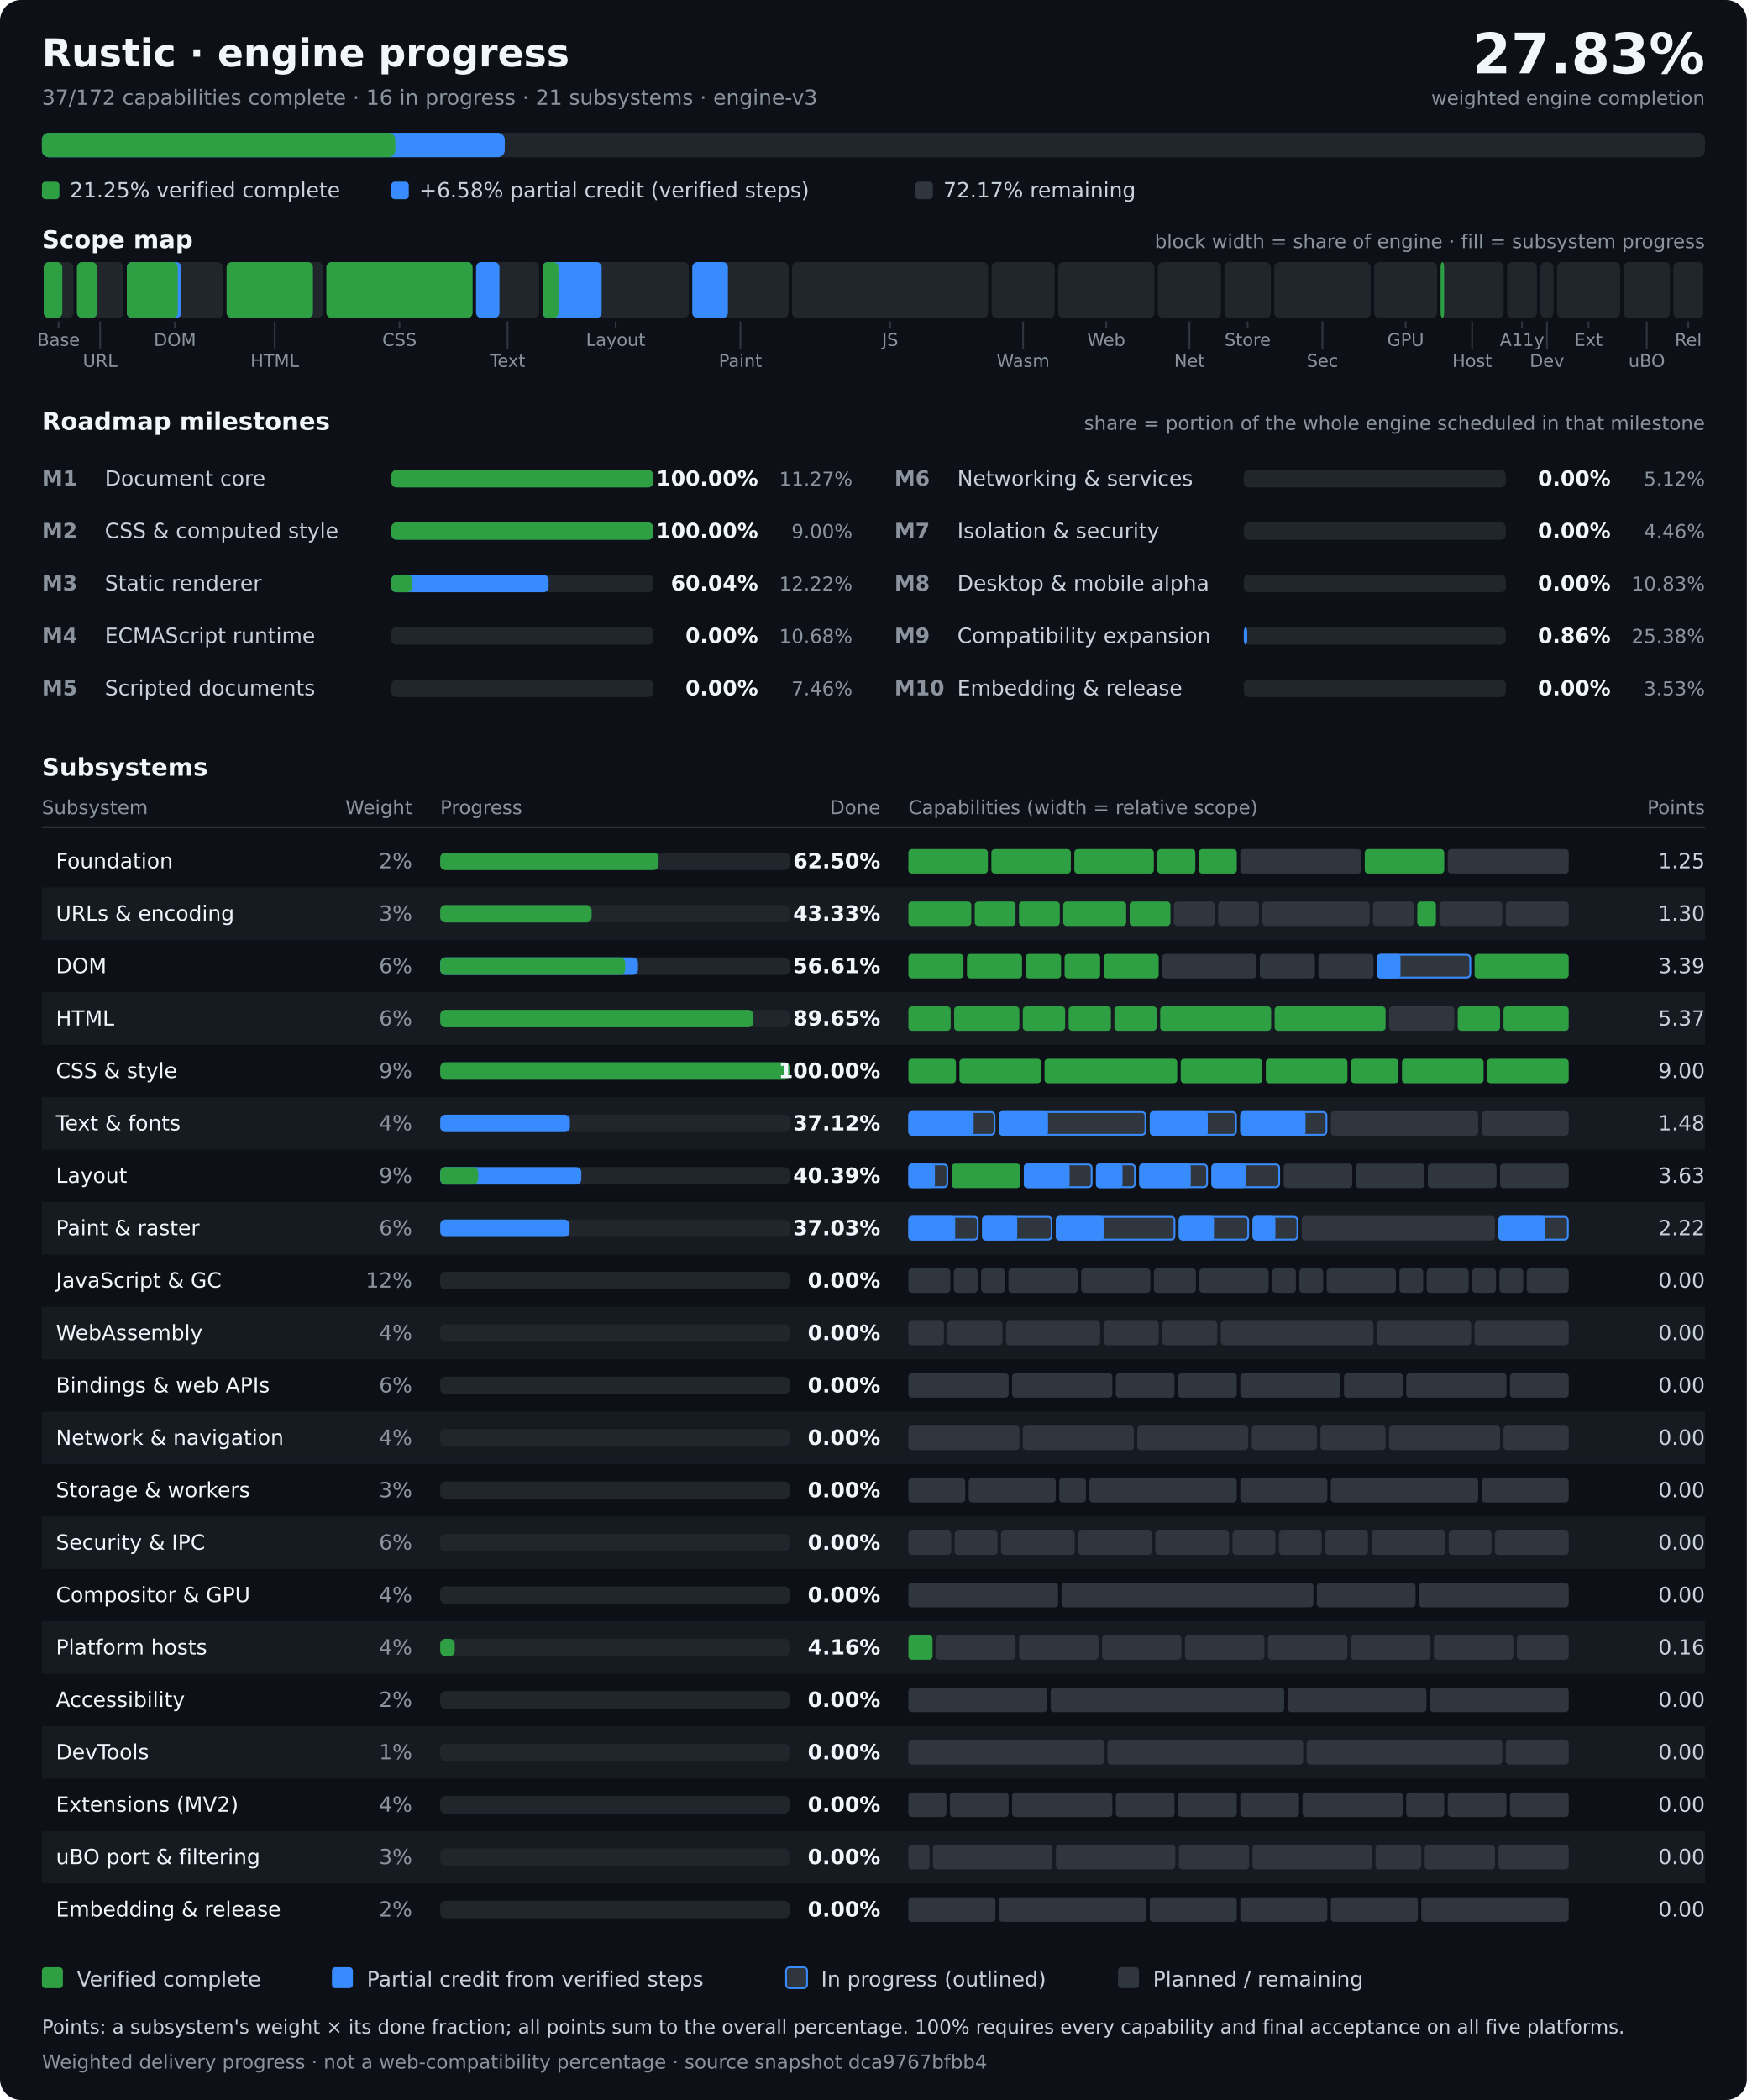
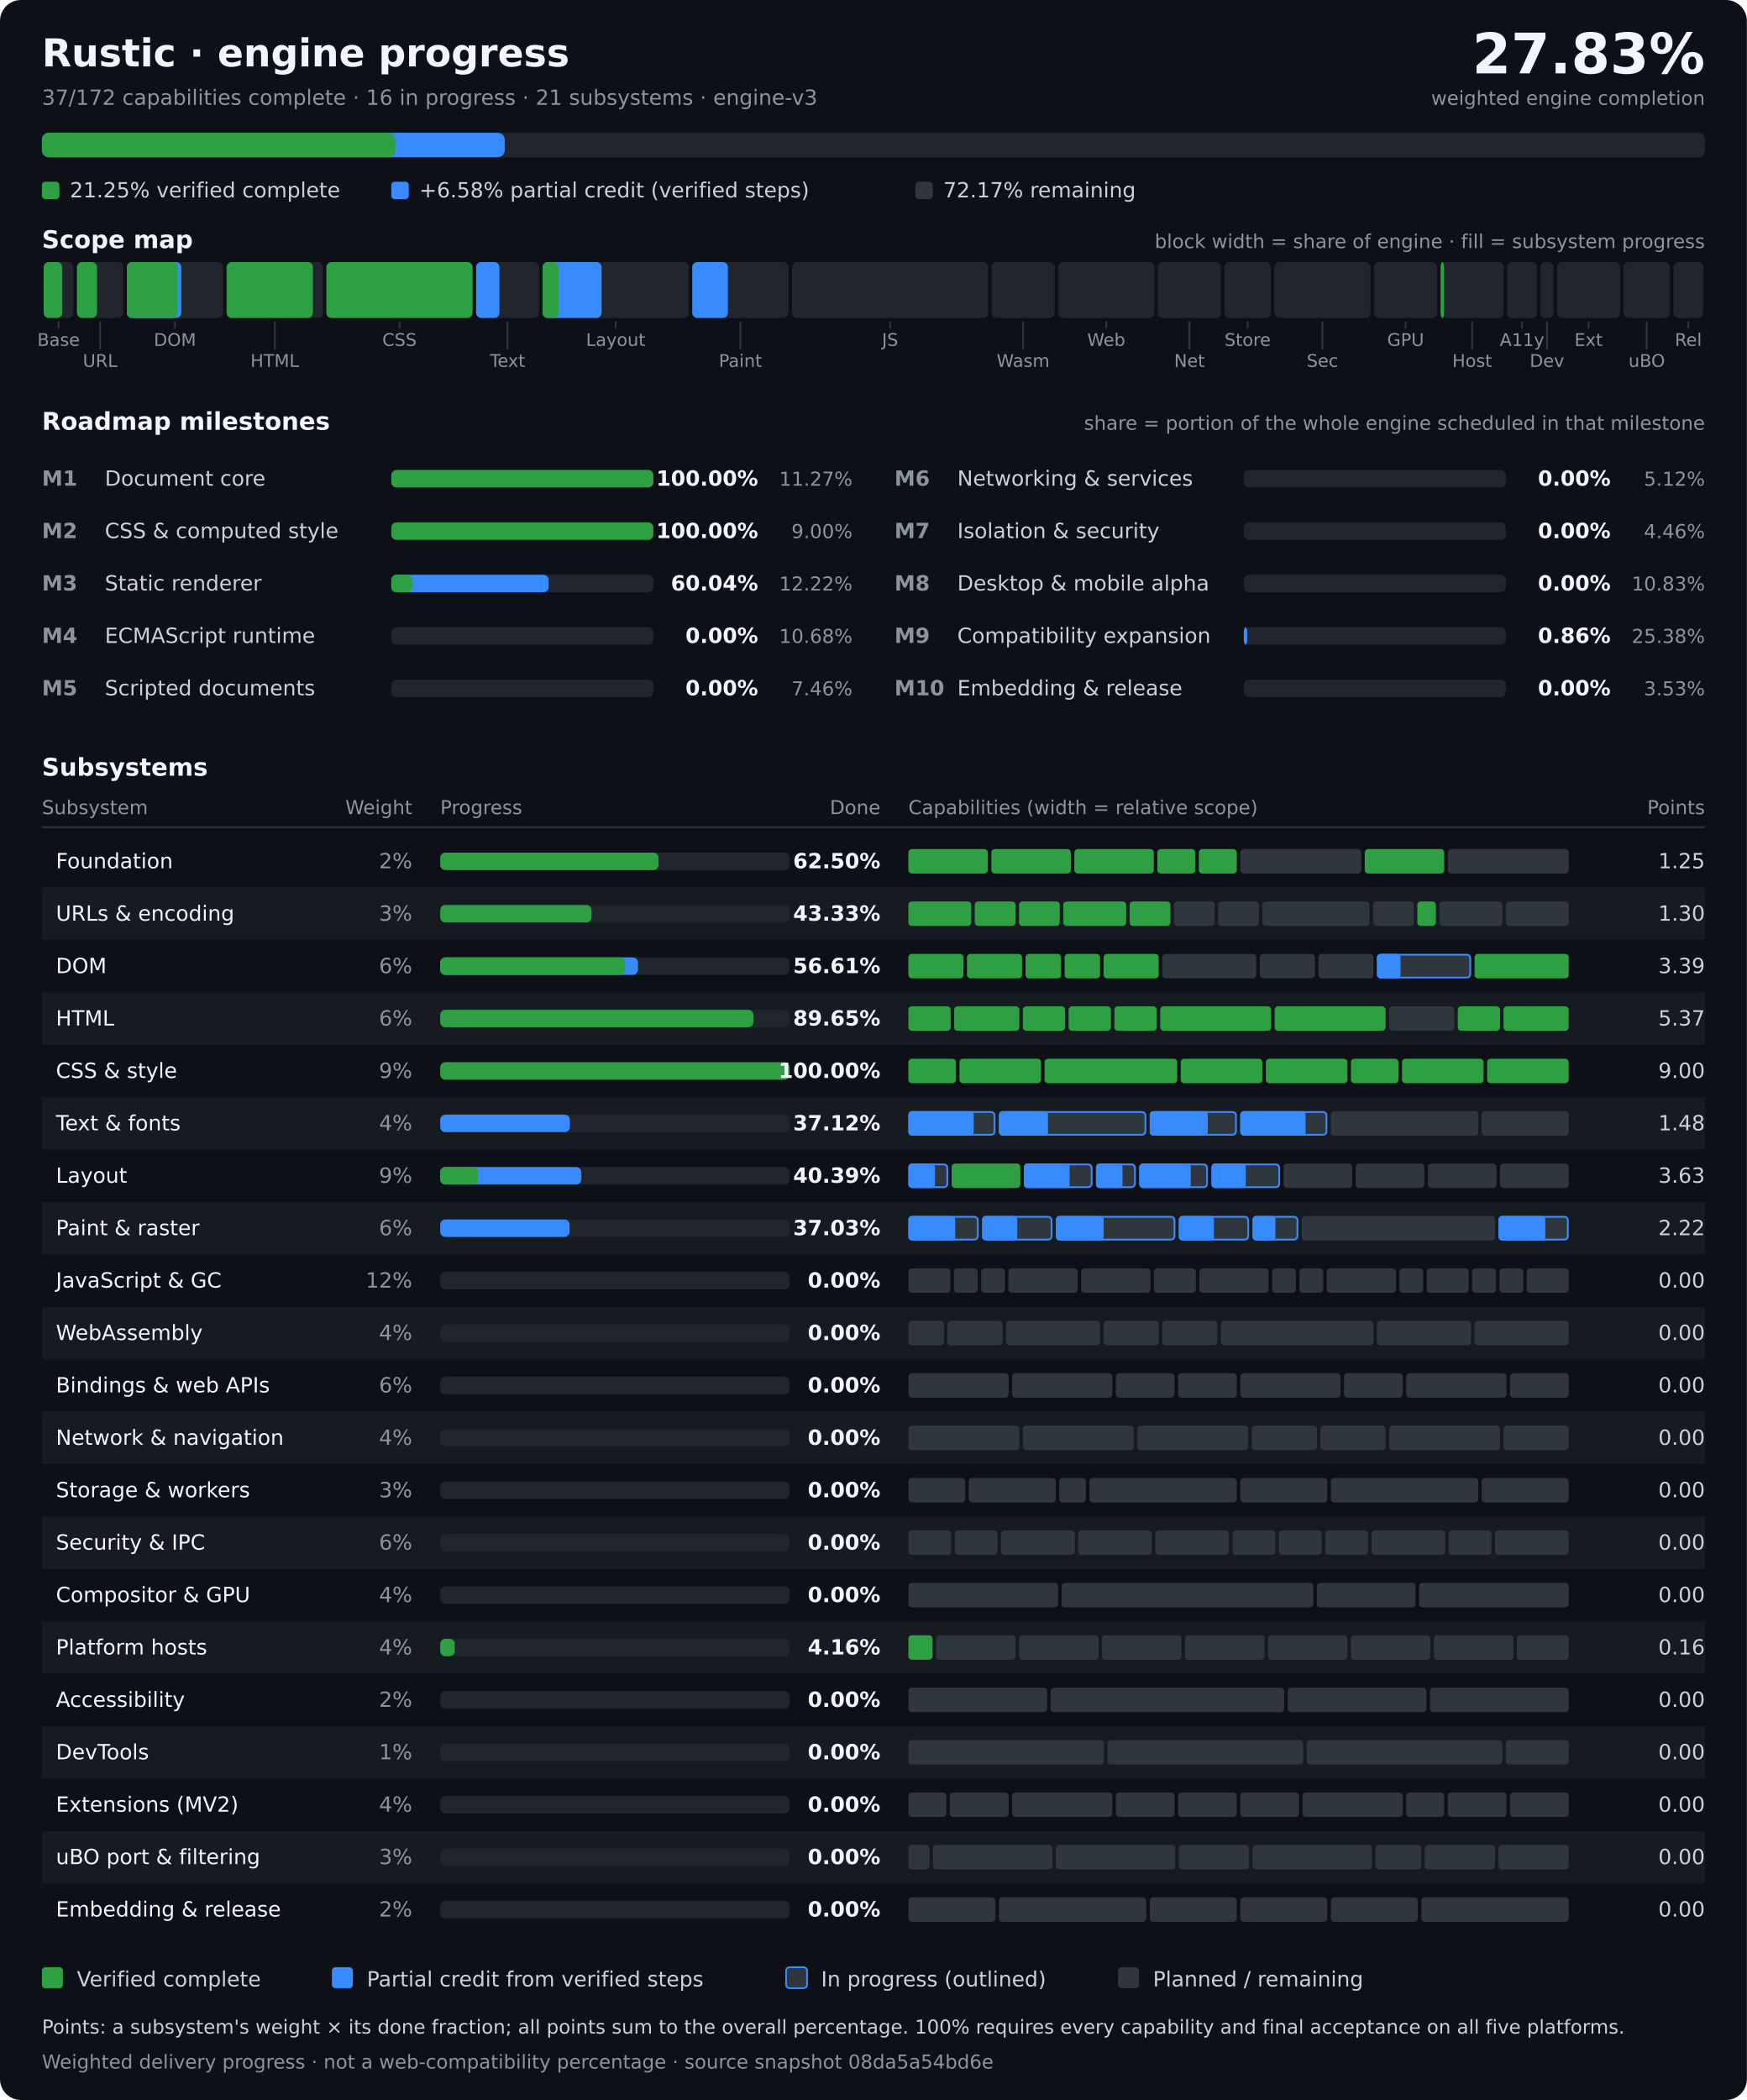
<svg xmlns="http://www.w3.org/2000/svg" width="1000" height="1202" viewBox="0 0 1000 1202" role="img" aria-labelledby="title desc">
  <rect width="1000" height="1202" rx="12" fill="#0d1117" />
  <g font-family="DejaVu Sans,Arial,sans-serif">
    <text x="24.00" y="38" fill="#f0f6fc" font-size="22" font-weight="700">Rustic · engine progress</text>
    <text x="24.00" y="60" fill="#8b949e" font-size="12">37/172 capabilities complete · 16 in progress · 21 subsystems · engine-v3</text>
    <text x="976.00" y="42" fill="#f0f6fc" font-size="32" text-anchor="end" font-weight="700">27.83%</text>
    <text x="976.00" y="60" fill="#8b949e" font-size="11" text-anchor="end">weighted engine completion</text>
    <rect x="24.00" y="76" width="952.00" height="14" rx="4" fill="#21262d" />
    <rect x="24.00" y="76" width="264.94" height="14" rx="4" fill="#388bfd" />
    <rect x="24.00" y="76" width="202.30" height="14" rx="4" fill="#2ea043" />
    <rect x="24" y="104" width="10" height="10" rx="2" fill="#2ea043" />
    <text x="40.00" y="113" fill="#c9d1d9" font-size="12">21.25% verified complete</text>
    <rect x="224" y="104" width="10" height="10" rx="2" fill="#388bfd" />
    <text x="240.00" y="113" fill="#c9d1d9" font-size="12">+6.58% partial credit (verified steps)</text>
    <rect x="524" y="104" width="10" height="10" rx="2" fill="#30363d" />
    <text x="540.00" y="113" fill="#c9d1d9" font-size="12">72.17% remaining</text>
    <text x="24.00" y="142" fill="#f0f6fc" font-size="14" font-weight="600">Scope map</text>
    <text x="976.00" y="142" fill="#8b949e" font-size="11" text-anchor="end">block width = share of engine · fill = subsystem progress</text>
    <g>
      <rect x="25.00" y="150" width="17.04" height="32" rx="3" fill="#21262d" />
      <rect x="25.00" y="150" width="10.65" height="32" rx="3" fill="#2ea043" />
      <rect x="33.02" y="184" width="1" height="4" fill="#30363d" />
      <text x="33.52" y="198" fill="#8b949e" font-size="10" text-anchor="middle">Base</text>
    </g>
    <g>
      <rect x="44.04" y="150" width="26.56" height="32" rx="3" fill="#21262d" />
      <rect x="44.04" y="150" width="11.51" height="32" rx="3" fill="#2ea043" />
      <rect x="56.82" y="184" width="1" height="16" fill="#30363d" />
      <text x="57.32" y="210" fill="#8b949e" font-size="10" text-anchor="middle">URL</text>
    </g>
    <g>
      <rect x="72.60" y="150" width="55.12" height="32" rx="3" fill="#21262d" />
      <rect x="72.60" y="150" width="31.20" height="32" rx="3" fill="#388bfd" />
      <rect x="72.60" y="150" width="29.18" height="32" rx="3" fill="#2ea043" />
      <rect x="99.66" y="184" width="1" height="4" fill="#30363d" />
      <text x="100.16" y="198" fill="#8b949e" font-size="10" text-anchor="middle">DOM</text>
    </g>
    <g>
      <rect x="129.72" y="150" width="55.12" height="32" rx="3" fill="#21262d" />
      <rect x="129.72" y="150" width="49.42" height="32" rx="3" fill="#2ea043" />
      <rect x="156.78" y="184" width="1" height="16" fill="#30363d" />
      <text x="157.28" y="210" fill="#8b949e" font-size="10" text-anchor="middle">HTML</text>
    </g>
    <g>
      <rect x="186.84" y="150" width="83.68" height="32" rx="3" fill="#21262d" />
      <rect x="186.84" y="150" width="83.68" height="32" rx="3" fill="#2ea043" />
      <rect x="228.18" y="184" width="1" height="4" fill="#30363d" />
      <text x="228.68" y="198" fill="#8b949e" font-size="10" text-anchor="middle">CSS</text>
    </g>
    <g>
      <rect x="272.52" y="150" width="36.08" height="32" rx="3" fill="#21262d" />
      <rect x="272.52" y="150" width="13.39" height="32" rx="3" fill="#388bfd" />
      <rect x="290.06" y="184" width="1" height="16" fill="#30363d" />
      <text x="290.56" y="210" fill="#8b949e" font-size="10" text-anchor="middle">Text</text>
    </g>
    <g>
      <rect x="310.60" y="150" width="83.68" height="32" rx="3" fill="#21262d" />
      <rect x="310.60" y="150" width="33.80" height="32" rx="3" fill="#388bfd" />
      <rect x="310.60" y="150" width="9.09" height="32" rx="3" fill="#2ea043" />
      <rect x="351.94" y="184" width="1" height="4" fill="#30363d" />
      <text x="352.44" y="198" fill="#8b949e" font-size="10" text-anchor="middle">Layout</text>
    </g>
    <g>
      <rect x="396.28" y="150" width="55.12" height="32" rx="3" fill="#21262d" />
      <rect x="396.28" y="150" width="20.41" height="32" rx="3" fill="#388bfd" />
      <rect x="423.34" y="184" width="1" height="16" fill="#30363d" />
      <text x="423.84" y="210" fill="#8b949e" font-size="10" text-anchor="middle">Paint</text>
    </g>
    <g>
      <rect x="453.40" y="150" width="112.24" height="32" rx="3" fill="#21262d" />
      <rect x="509.02" y="184" width="1" height="4" fill="#30363d" />
      <text x="509.52" y="198" fill="#8b949e" font-size="10" text-anchor="middle">JS</text>
    </g>
    <g>
      <rect x="567.64" y="150" width="36.08" height="32" rx="3" fill="#21262d" />
      <rect x="585.18" y="184" width="1" height="16" fill="#30363d" />
      <text x="585.68" y="210" fill="#8b949e" font-size="10" text-anchor="middle">Wasm</text>
    </g>
    <g>
      <rect x="605.72" y="150" width="55.12" height="32" rx="3" fill="#21262d" />
      <rect x="632.78" y="184" width="1" height="4" fill="#30363d" />
      <text x="633.28" y="198" fill="#8b949e" font-size="10" text-anchor="middle">Web</text>
    </g>
    <g>
      <rect x="662.84" y="150" width="36.08" height="32" rx="3" fill="#21262d" />
      <rect x="680.38" y="184" width="1" height="16" fill="#30363d" />
      <text x="680.88" y="210" fill="#8b949e" font-size="10" text-anchor="middle">Net</text>
    </g>
    <g>
      <rect x="700.92" y="150" width="26.56" height="32" rx="3" fill="#21262d" />
      <rect x="713.70" y="184" width="1" height="4" fill="#30363d" />
      <text x="714.20" y="198" fill="#8b949e" font-size="10" text-anchor="middle">Store</text>
    </g>
    <g>
      <rect x="729.48" y="150" width="55.12" height="32" rx="3" fill="#21262d" />
      <rect x="756.54" y="184" width="1" height="16" fill="#30363d" />
      <text x="757.04" y="210" fill="#8b949e" font-size="10" text-anchor="middle">Sec</text>
    </g>
    <g>
      <rect x="786.60" y="150" width="36.08" height="32" rx="3" fill="#21262d" />
      <rect x="804.14" y="184" width="1" height="4" fill="#30363d" />
      <text x="804.64" y="198" fill="#8b949e" font-size="10" text-anchor="middle">GPU</text>
    </g>
    <g>
      <rect x="824.68" y="150" width="36.08" height="32" rx="3" fill="#21262d" />
      <rect x="824.68" y="150" width="2.00" height="32" rx="3" fill="#2ea043" />
      <rect x="842.22" y="184" width="1" height="16" fill="#30363d" />
      <text x="842.72" y="210" fill="#8b949e" font-size="10" text-anchor="middle">Host</text>
    </g>
    <g>
      <rect x="862.76" y="150" width="17.04" height="32" rx="3" fill="#21262d" />
      <rect x="870.78" y="184" width="1" height="4" fill="#30363d" />
      <text x="871.28" y="198" fill="#8b949e" font-size="10" text-anchor="middle">A11y</text>
    </g>
    <g>
      <rect x="881.80" y="150" width="7.52" height="32" rx="3" fill="#21262d" />
      <rect x="885.06" y="184" width="1" height="16" fill="#30363d" />
      <text x="885.56" y="210" fill="#8b949e" font-size="10" text-anchor="middle">Dev</text>
    </g>
    <g>
      <rect x="891.32" y="150" width="36.08" height="32" rx="3" fill="#21262d" />
      <rect x="908.86" y="184" width="1" height="4" fill="#30363d" />
      <text x="909.36" y="198" fill="#8b949e" font-size="10" text-anchor="middle">Ext</text>
    </g>
    <g>
      <rect x="929.40" y="150" width="26.56" height="32" rx="3" fill="#21262d" />
      <rect x="942.18" y="184" width="1" height="16" fill="#30363d" />
      <text x="942.68" y="210" fill="#8b949e" font-size="10" text-anchor="middle">uBO</text>
    </g>
    <g>
      <rect x="957.96" y="150" width="17.04" height="32" rx="3" fill="#21262d" />
      <rect x="965.98" y="184" width="1" height="4" fill="#30363d" />
      <text x="966.48" y="198" fill="#8b949e" font-size="10" text-anchor="middle">Rel</text>
    </g>
    <text x="24.00" y="246" fill="#f0f6fc" font-size="14" font-weight="600">Roadmap milestones</text>
    <text x="976.00" y="246" fill="#8b949e" font-size="11" text-anchor="end">share = portion of the whole engine scheduled in that milestone</text>
    <g>
      <text x="24.00" y="278" fill="#8b949e" font-size="12" font-weight="600">M1</text>
      <text x="60.00" y="278" fill="#c9d1d9" font-size="12">Document core</text>
      <rect x="224.00" y="269" width="150.00" height="10" rx="3" fill="#21262d" />
      <rect x="224.00" y="269" width="150.00" height="10" rx="3" fill="#2ea043" />
      <text x="434.00" y="278" fill="#f0f6fc" font-size="12" text-anchor="end" font-weight="600">100.00%</text>
      <text x="488.00" y="278" fill="#8b949e" font-size="11" text-anchor="end">11.27%</text>
    </g>
    <g>
      <text x="24.00" y="308" fill="#8b949e" font-size="12" font-weight="600">M2</text>
      <text x="60.00" y="308" fill="#c9d1d9" font-size="12">CSS &amp; computed style</text>
      <rect x="224.00" y="299" width="150.00" height="10" rx="3" fill="#21262d" />
      <rect x="224.00" y="299" width="150.00" height="10" rx="3" fill="#2ea043" />
      <text x="434.00" y="308" fill="#f0f6fc" font-size="12" text-anchor="end" font-weight="600">100.00%</text>
      <text x="488.00" y="308" fill="#8b949e" font-size="11" text-anchor="end">9.00%</text>
    </g>
    <g>
      <text x="24.00" y="338" fill="#8b949e" font-size="12" font-weight="600">M3</text>
      <text x="60.00" y="338" fill="#c9d1d9" font-size="12">Static renderer</text>
      <rect x="224.00" y="329" width="150.00" height="10" rx="3" fill="#21262d" />
      <rect x="224.00" y="329" width="90.06" height="10" rx="3" fill="#388bfd" />
      <rect x="224.00" y="329" width="11.98" height="10" rx="3" fill="#2ea043" />
      <text x="434.00" y="338" fill="#f0f6fc" font-size="12" text-anchor="end" font-weight="600">60.04%</text>
      <text x="488.00" y="338" fill="#8b949e" font-size="11" text-anchor="end">12.22%</text>
    </g>
    <g>
      <text x="24.00" y="368" fill="#8b949e" font-size="12" font-weight="600">M4</text>
      <text x="60.00" y="368" fill="#c9d1d9" font-size="12">ECMAScript runtime</text>
      <rect x="224.00" y="359" width="150.00" height="10" rx="3" fill="#21262d" />
      <text x="434.00" y="368" fill="#f0f6fc" font-size="12" text-anchor="end" font-weight="600">0.00%</text>
      <text x="488.00" y="368" fill="#8b949e" font-size="11" text-anchor="end">10.68%</text>
    </g>
    <g>
      <text x="24.00" y="398" fill="#8b949e" font-size="12" font-weight="600">M5</text>
      <text x="60.00" y="398" fill="#c9d1d9" font-size="12">Scripted documents</text>
      <rect x="224.00" y="389" width="150.00" height="10" rx="3" fill="#21262d" />
      <text x="434.00" y="398" fill="#f0f6fc" font-size="12" text-anchor="end" font-weight="600">0.00%</text>
      <text x="488.00" y="398" fill="#8b949e" font-size="11" text-anchor="end">7.46%</text>
    </g>
    <g>
      <text x="512.00" y="278" fill="#8b949e" font-size="12" font-weight="600">M6</text>
      <text x="548.00" y="278" fill="#c9d1d9" font-size="12">Networking &amp; services</text>
      <rect x="712.00" y="269" width="150.00" height="10" rx="3" fill="#21262d" />
      <text x="922.00" y="278" fill="#f0f6fc" font-size="12" text-anchor="end" font-weight="600">0.00%</text>
      <text x="976.00" y="278" fill="#8b949e" font-size="11" text-anchor="end">5.12%</text>
    </g>
    <g>
      <text x="512.00" y="308" fill="#8b949e" font-size="12" font-weight="600">M7</text>
      <text x="548.00" y="308" fill="#c9d1d9" font-size="12">Isolation &amp; security</text>
      <rect x="712.00" y="299" width="150.00" height="10" rx="3" fill="#21262d" />
      <text x="922.00" y="308" fill="#f0f6fc" font-size="12" text-anchor="end" font-weight="600">0.00%</text>
      <text x="976.00" y="308" fill="#8b949e" font-size="11" text-anchor="end">4.46%</text>
    </g>
    <g>
      <text x="512.00" y="338" fill="#8b949e" font-size="12" font-weight="600">M8</text>
      <text x="548.00" y="338" fill="#c9d1d9" font-size="12">Desktop &amp; mobile alpha</text>
      <rect x="712.00" y="329" width="150.00" height="10" rx="3" fill="#21262d" />
      <text x="922.00" y="338" fill="#f0f6fc" font-size="12" text-anchor="end" font-weight="600">0.00%</text>
      <text x="976.00" y="338" fill="#8b949e" font-size="11" text-anchor="end">10.83%</text>
    </g>
    <g>
      <text x="512.00" y="368" fill="#8b949e" font-size="12" font-weight="600">M9</text>
      <text x="548.00" y="368" fill="#c9d1d9" font-size="12">Compatibility expansion</text>
      <rect x="712.00" y="359" width="150.00" height="10" rx="3" fill="#21262d" />
      <rect x="712.00" y="359" width="2.00" height="10" rx="3" fill="#388bfd" />
      <text x="922.00" y="368" fill="#f0f6fc" font-size="12" text-anchor="end" font-weight="600">0.86%</text>
      <text x="976.00" y="368" fill="#8b949e" font-size="11" text-anchor="end">25.38%</text>
    </g>
    <g>
      <text x="512.00" y="398" fill="#8b949e" font-size="12" font-weight="600">M10</text>
      <text x="548.00" y="398" fill="#c9d1d9" font-size="12">Embedding &amp; release</text>
      <rect x="712.00" y="389" width="150.00" height="10" rx="3" fill="#21262d" />
      <text x="922.00" y="398" fill="#f0f6fc" font-size="12" text-anchor="end" font-weight="600">0.00%</text>
      <text x="976.00" y="398" fill="#8b949e" font-size="11" text-anchor="end">3.53%</text>
    </g>
    <text x="24.00" y="444" fill="#f0f6fc" font-size="14" font-weight="600">Subsystems</text>
    <text x="24.00" y="466" fill="#8b949e" font-size="11">Subsystem</text>
    <text x="236.00" y="466" fill="#8b949e" font-size="11" text-anchor="end">Weight</text>
    <text x="252.00" y="466" fill="#8b949e" font-size="11">Progress</text>
    <text x="504.00" y="466" fill="#8b949e" font-size="11" text-anchor="end">Done</text>
    <text x="520.00" y="466" fill="#8b949e" font-size="11">Capabilities (width = relative scope)</text>
    <text x="976.00" y="466" fill="#8b949e" font-size="11" text-anchor="end">Points</text>
    <rect x="24" y="473" width="952" height="1" fill="#30363d" />
    <g>
      <text x="32.00" y="497" fill="#f0f6fc" font-size="12">Foundation</text>
      <text x="236.00" y="497" fill="#8b949e" font-size="12" text-anchor="end">2%</text>
      <rect x="252.00" y="488" width="200.00" height="10" rx="3" fill="#21262d" />
      <rect x="252.00" y="488" width="125.00" height="10" rx="3" fill="#2ea043" />
      <text x="504.00" y="497" fill="#f0f6fc" font-size="12" text-anchor="end" font-weight="600">62.50%</text>
      <g>
        <rect x="520.00" y="486" width="45.50" height="14" rx="2" fill="#2ea043" />
      </g>
      <g>
        <rect x="567.50" y="486" width="45.50" height="14" rx="2" fill="#2ea043" />
      </g>
      <g>
        <rect x="615.00" y="486" width="45.50" height="14" rx="2" fill="#2ea043" />
      </g>
      <g>
        <rect x="662.50" y="486" width="21.75" height="14" rx="2" fill="#2ea043" />
      </g>
      <g>
        <rect x="686.25" y="486" width="21.75" height="14" rx="2" fill="#2ea043" />
      </g>
      <g>
        <rect x="710.00" y="486" width="69.25" height="14" rx="2" fill="#30363d" />
      </g>
      <g>
        <rect x="781.25" y="486" width="45.50" height="14" rx="2" fill="#2ea043" />
      </g>
      <g>
        <rect x="828.75" y="486" width="69.25" height="14" rx="2" fill="#30363d" />
      </g>
      <text x="976.00" y="497" fill="#c9d1d9" font-size="12" text-anchor="end">1.25</text>
    </g>
    <g>
      <rect x="24" y="508" width="952" height="30" fill="#161b22" />
      <text x="32.00" y="527" fill="#f0f6fc" font-size="12">URLs &amp; encoding</text>
      <text x="236.00" y="527" fill="#8b949e" font-size="12" text-anchor="end">3%</text>
      <rect x="252.00" y="518" width="200.00" height="10" rx="3" fill="#21262d" />
      <rect x="252.00" y="518" width="86.66" height="10" rx="3" fill="#2ea043" />
      <text x="504.00" y="527" fill="#f0f6fc" font-size="12" text-anchor="end" font-weight="600">43.33%</text>
      <g>
        <rect x="520.00" y="516" width="36.00" height="14" rx="2" fill="#2ea043" />
      </g>
      <g>
        <rect x="558.00" y="516" width="23.33" height="14" rx="2" fill="#2ea043" />
      </g>
      <g>
        <rect x="583.33" y="516" width="23.33" height="14" rx="2" fill="#2ea043" />
      </g>
      <g>
        <rect x="608.67" y="516" width="36.00" height="14" rx="2" fill="#2ea043" />
      </g>
      <g>
        <rect x="646.67" y="516" width="23.33" height="14" rx="2" fill="#2ea043" />
      </g>
      <g>
        <rect x="672.00" y="516" width="23.33" height="14" rx="2" fill="#30363d" />
      </g>
      <g>
        <rect x="697.33" y="516" width="23.33" height="14" rx="2" fill="#30363d" />
      </g>
      <g>
        <rect x="722.67" y="516" width="61.33" height="14" rx="2" fill="#30363d" />
      </g>
      <g>
        <rect x="786.00" y="516" width="23.33" height="14" rx="2" fill="#30363d" />
      </g>
      <g>
        <rect x="811.33" y="516" width="10.67" height="14" rx="2" fill="#2ea043" />
      </g>
      <g>
        <rect x="824.00" y="516" width="36.00" height="14" rx="2" fill="#30363d" />
      </g>
      <g>
        <rect x="862.00" y="516" width="36.00" height="14" rx="2" fill="#30363d" />
      </g>
      <text x="976.00" y="527" fill="#c9d1d9" font-size="12" text-anchor="end">1.30</text>
    </g>
    <g>
      <text x="32.00" y="557" fill="#f0f6fc" font-size="12">DOM</text>
      <text x="236.00" y="557" fill="#8b949e" font-size="12" text-anchor="end">6%</text>
      <rect x="252.00" y="548" width="200.00" height="10" rx="3" fill="#21262d" />
      <rect x="252.00" y="548" width="113.22" height="10" rx="3" fill="#388bfd" />
      <rect x="252.00" y="548" width="105.88" height="10" rx="3" fill="#2ea043" />
      <text x="504.00" y="557" fill="#f0f6fc" font-size="12" text-anchor="end" font-weight="600">56.61%</text>
      <g>
        <rect x="520.00" y="546" width="31.53" height="14" rx="2" fill="#2ea043" />
      </g>
      <g>
        <rect x="553.53" y="546" width="31.53" height="14" rx="2" fill="#2ea043" />
      </g>
      <g>
        <rect x="587.06" y="546" width="20.35" height="14" rx="2" fill="#2ea043" />
      </g>
      <g>
        <rect x="609.41" y="546" width="20.35" height="14" rx="2" fill="#2ea043" />
      </g>
      <g>
        <rect x="631.76" y="546" width="31.53" height="14" rx="2" fill="#2ea043" />
      </g>
      <g>
        <rect x="665.29" y="546" width="53.88" height="14" rx="2" fill="#30363d" />
      </g>
      <g>
        <rect x="721.18" y="546" width="31.53" height="14" rx="2" fill="#30363d" />
      </g>
      <g>
        <rect x="754.71" y="546" width="31.53" height="14" rx="2" fill="#30363d" />
      </g>
      <g>
        <rect x="788.24" y="546" width="53.88" height="14" rx="2" fill="#30363d" />
        <rect x="788.24" y="546" width="13.47" height="14" rx="2" fill="#388bfd" />
        <rect x="788.74" y="546.5" width="52.88" height="13" rx="2" fill="none" stroke="#388bfd" />
      </g>
      <g>
        <rect x="844.12" y="546" width="53.88" height="14" rx="2" fill="#2ea043" />
      </g>
      <text x="976.00" y="557" fill="#c9d1d9" font-size="12" text-anchor="end">3.39</text>
    </g>
    <g>
      <rect x="24" y="568" width="952" height="30" fill="#161b22" />
      <text x="32.00" y="587" fill="#f0f6fc" font-size="12">HTML</text>
      <text x="236.00" y="587" fill="#8b949e" font-size="12" text-anchor="end">6%</text>
      <rect x="252.00" y="578" width="200.00" height="10" rx="3" fill="#21262d" />
      <rect x="252.00" y="578" width="179.30" height="10" rx="3" fill="#2ea043" />
      <text x="504.00" y="587" fill="#f0f6fc" font-size="12" text-anchor="end" font-weight="600">89.65%</text>
      <g>
        <rect x="520.00" y="576" width="24.21" height="14" rx="2" fill="#2ea043" />
      </g>
      <g>
        <rect x="546.21" y="576" width="37.31" height="14" rx="2" fill="#2ea043" />
      </g>
      <g>
        <rect x="585.52" y="576" width="24.21" height="14" rx="2" fill="#2ea043" />
      </g>
      <g>
        <rect x="611.72" y="576" width="24.21" height="14" rx="2" fill="#2ea043" />
      </g>
      <g>
        <rect x="637.93" y="576" width="24.21" height="14" rx="2" fill="#2ea043" />
      </g>
      <g>
        <rect x="664.14" y="576" width="63.52" height="14" rx="2" fill="#2ea043" />
      </g>
      <g>
        <rect x="729.66" y="576" width="63.52" height="14" rx="2" fill="#2ea043" />
      </g>
      <g>
        <rect x="795.17" y="576" width="37.31" height="14" rx="2" fill="#30363d" />
      </g>
      <g>
        <rect x="834.48" y="576" width="24.21" height="14" rx="2" fill="#2ea043" />
      </g>
      <g>
        <rect x="860.69" y="576" width="37.31" height="14" rx="2" fill="#2ea043" />
      </g>
      <text x="976.00" y="587" fill="#c9d1d9" font-size="12" text-anchor="end">5.37</text>
    </g>
    <g>
      <text x="32.00" y="617" fill="#f0f6fc" font-size="12">CSS &amp; style</text>
      <text x="236.00" y="617" fill="#8b949e" font-size="12" text-anchor="end">9%</text>
      <rect x="252.00" y="608" width="200.00" height="10" rx="3" fill="#21262d" />
      <rect x="252.00" y="608" width="200.00" height="10" rx="3" fill="#2ea043" />
      <text x="504.00" y="617" fill="#f0f6fc" font-size="12" text-anchor="end" font-weight="600">100.00%</text>
      <g>
        <rect x="520.00" y="606" width="27.23" height="14" rx="2" fill="#2ea043" />
      </g>
      <g>
        <rect x="549.23" y="606" width="46.72" height="14" rx="2" fill="#2ea043" />
      </g>
      <g>
        <rect x="597.95" y="606" width="75.95" height="14" rx="2" fill="#2ea043" />
      </g>
      <g>
        <rect x="675.90" y="606" width="46.72" height="14" rx="2" fill="#2ea043" />
      </g>
      <g>
        <rect x="724.62" y="606" width="46.72" height="14" rx="2" fill="#2ea043" />
      </g>
      <g>
        <rect x="773.33" y="606" width="27.23" height="14" rx="2" fill="#2ea043" />
      </g>
      <g>
        <rect x="802.56" y="606" width="46.72" height="14" rx="2" fill="#2ea043" />
      </g>
      <g>
        <rect x="851.28" y="606" width="46.72" height="14" rx="2" fill="#2ea043" />
      </g>
      <text x="976.00" y="617" fill="#c9d1d9" font-size="12" text-anchor="end">9.00</text>
    </g>
    <g>
      <rect x="24" y="628" width="952" height="30" fill="#161b22" />
      <text x="32.00" y="647" fill="#f0f6fc" font-size="12">Text &amp; fonts</text>
      <text x="236.00" y="647" fill="#8b949e" font-size="12" text-anchor="end">4%</text>
      <rect x="252.00" y="638" width="200.00" height="10" rx="3" fill="#21262d" />
      <rect x="252.00" y="638" width="74.24" height="10" rx="3" fill="#388bfd" />
      <text x="504.00" y="647" fill="#f0f6fc" font-size="12" text-anchor="end" font-weight="600">37.12%</text>
      <g>
        <rect x="520.00" y="636" width="49.82" height="14" rx="2" fill="#30363d" />
        <rect x="520.00" y="636" width="37.36" height="14" rx="2" fill="#388bfd" />
        <rect x="520.50" y="636.5" width="48.82" height="13" rx="2" fill="none" stroke="#388bfd" />
      </g>
      <g>
        <rect x="571.82" y="636" width="84.36" height="14" rx="2" fill="#30363d" />
        <rect x="571.82" y="636" width="28.12" height="14" rx="2" fill="#388bfd" />
        <rect x="572.32" y="636.5" width="83.36" height="13" rx="2" fill="none" stroke="#388bfd" />
      </g>
      <g>
        <rect x="658.18" y="636" width="49.82" height="14" rx="2" fill="#30363d" />
        <rect x="658.18" y="636" width="33.21" height="14" rx="2" fill="#388bfd" />
        <rect x="658.68" y="636.5" width="48.82" height="13" rx="2" fill="none" stroke="#388bfd" />
      </g>
      <g>
        <rect x="710.00" y="636" width="49.82" height="14" rx="2" fill="#30363d" />
        <rect x="710.00" y="636" width="37.36" height="14" rx="2" fill="#388bfd" />
        <rect x="710.50" y="636.5" width="48.82" height="13" rx="2" fill="none" stroke="#388bfd" />
      </g>
      <g>
        <rect x="761.82" y="636" width="84.36" height="14" rx="2" fill="#30363d" />
      </g>
      <g>
        <rect x="848.18" y="636" width="49.82" height="14" rx="2" fill="#30363d" />
      </g>
      <text x="976.00" y="647" fill="#c9d1d9" font-size="12" text-anchor="end">1.48</text>
    </g>
    <g>
      <text x="32.00" y="677" fill="#f0f6fc" font-size="12">Layout</text>
      <text x="236.00" y="677" fill="#8b949e" font-size="12" text-anchor="end">9%</text>
      <rect x="252.00" y="668" width="200.00" height="10" rx="3" fill="#21262d" />
      <rect x="252.00" y="668" width="80.78" height="10" rx="3" fill="#388bfd" />
      <rect x="252.00" y="668" width="21.72" height="10" rx="3" fill="#2ea043" />
      <text x="504.00" y="677" fill="#f0f6fc" font-size="12" text-anchor="end" font-weight="600">40.39%</text>
      <g>
        <rect x="520.00" y="666" width="22.78" height="14" rx="2" fill="#30363d" />
        <rect x="520.00" y="666" width="15.19" height="14" rx="2" fill="#388bfd" />
        <rect x="520.50" y="666.5" width="21.78" height="13" rx="2" fill="none" stroke="#388bfd" />
      </g>
      <g>
        <rect x="544.78" y="666" width="39.30" height="14" rx="2" fill="#2ea043" />
      </g>
      <g>
        <rect x="586.09" y="666" width="39.30" height="14" rx="2" fill="#30363d" />
        <rect x="586.09" y="666" width="26.20" height="14" rx="2" fill="#388bfd" />
        <rect x="586.59" y="666.5" width="38.30" height="13" rx="2" fill="none" stroke="#388bfd" />
      </g>
      <g>
        <rect x="627.39" y="666" width="22.78" height="14" rx="2" fill="#30363d" />
        <rect x="627.39" y="666" width="15.19" height="14" rx="2" fill="#388bfd" />
        <rect x="627.89" y="666.5" width="21.78" height="13" rx="2" fill="none" stroke="#388bfd" />
      </g>
      <g>
        <rect x="652.17" y="666" width="39.30" height="14" rx="2" fill="#30363d" />
        <rect x="652.17" y="666" width="29.48" height="14" rx="2" fill="#388bfd" />
        <rect x="652.67" y="666.5" width="38.30" height="13" rx="2" fill="none" stroke="#388bfd" />
      </g>
      <g>
        <rect x="693.48" y="666" width="39.30" height="14" rx="2" fill="#30363d" />
        <rect x="693.48" y="666" width="19.65" height="14" rx="2" fill="#388bfd" />
        <rect x="693.98" y="666.5" width="38.30" height="13" rx="2" fill="none" stroke="#388bfd" />
      </g>
      <g>
        <rect x="734.78" y="666" width="39.30" height="14" rx="2" fill="#30363d" />
      </g>
      <g>
        <rect x="776.09" y="666" width="39.30" height="14" rx="2" fill="#30363d" />
      </g>
      <g>
        <rect x="817.39" y="666" width="39.30" height="14" rx="2" fill="#30363d" />
      </g>
      <g>
        <rect x="858.70" y="666" width="39.30" height="14" rx="2" fill="#30363d" />
      </g>
      <text x="976.00" y="677" fill="#c9d1d9" font-size="12" text-anchor="end">3.63</text>
    </g>
    <g>
      <rect x="24" y="688" width="952" height="30" fill="#161b22" />
      <text x="32.00" y="707" fill="#f0f6fc" font-size="12">Paint &amp; raster</text>
      <text x="236.00" y="707" fill="#8b949e" font-size="12" text-anchor="end">6%</text>
      <rect x="252.00" y="698" width="200.00" height="10" rx="3" fill="#21262d" />
      <rect x="252.00" y="698" width="74.06" height="10" rx="3" fill="#388bfd" />
      <text x="504.00" y="707" fill="#f0f6fc" font-size="12" text-anchor="end" font-weight="600">37.03%</text>
      <g>
        <rect x="520.00" y="696" width="40.22" height="14" rx="2" fill="#30363d" />
        <rect x="520.00" y="696" width="26.81" height="14" rx="2" fill="#388bfd" />
        <rect x="520.50" y="696.5" width="39.22" height="13" rx="2" fill="none" stroke="#388bfd" />
      </g>
      <g>
        <rect x="562.22" y="696" width="40.22" height="14" rx="2" fill="#30363d" />
        <rect x="562.22" y="696" width="20.11" height="14" rx="2" fill="#388bfd" />
        <rect x="562.72" y="696.5" width="39.22" height="13" rx="2" fill="none" stroke="#388bfd" />
      </g>
      <g>
        <rect x="604.44" y="696" width="68.37" height="14" rx="2" fill="#30363d" />
        <rect x="604.44" y="696" width="27.35" height="14" rx="2" fill="#388bfd" />
        <rect x="604.94" y="696.5" width="67.37" height="13" rx="2" fill="none" stroke="#388bfd" />
      </g>
      <g>
        <rect x="674.81" y="696" width="40.22" height="14" rx="2" fill="#30363d" />
        <rect x="674.81" y="696" width="20.11" height="14" rx="2" fill="#388bfd" />
        <rect x="675.31" y="696.5" width="39.22" height="13" rx="2" fill="none" stroke="#388bfd" />
      </g>
      <g>
        <rect x="717.04" y="696" width="26.15" height="14" rx="2" fill="#30363d" />
        <rect x="717.04" y="696" width="13.07" height="14" rx="2" fill="#388bfd" />
        <rect x="717.54" y="696.5" width="25.15" height="13" rx="2" fill="none" stroke="#388bfd" />
      </g>
      <g>
        <rect x="745.19" y="696" width="110.59" height="14" rx="2" fill="#30363d" />
      </g>
      <g>
        <rect x="857.78" y="696" width="40.22" height="14" rx="2" fill="#30363d" />
        <rect x="857.78" y="696" width="26.81" height="14" rx="2" fill="#388bfd" />
        <rect x="858.28" y="696.5" width="39.22" height="13" rx="2" fill="none" stroke="#388bfd" />
      </g>
      <text x="976.00" y="707" fill="#c9d1d9" font-size="12" text-anchor="end">2.22</text>
    </g>
    <g>
      <text x="32.00" y="737" fill="#f0f6fc" font-size="12">JavaScript &amp; GC</text>
      <text x="236.00" y="737" fill="#8b949e" font-size="12" text-anchor="end">12%</text>
      <rect x="252.00" y="728" width="200.00" height="10" rx="3" fill="#21262d" />
      <text x="504.00" y="737" fill="#f0f6fc" font-size="12" text-anchor="end" font-weight="600">0.00%</text>
      <g>
        <rect x="520.00" y="726" width="24.03" height="14" rx="2" fill="#30363d" />
      </g>
      <g>
        <rect x="546.03" y="726" width="13.62" height="14" rx="2" fill="#30363d" />
      </g>
      <g>
        <rect x="561.64" y="726" width="13.62" height="14" rx="2" fill="#30363d" />
      </g>
      <g>
        <rect x="577.26" y="726" width="39.64" height="14" rx="2" fill="#30363d" />
      </g>
      <g>
        <rect x="618.90" y="726" width="39.64" height="14" rx="2" fill="#30363d" />
      </g>
      <g>
        <rect x="660.55" y="726" width="24.03" height="14" rx="2" fill="#30363d" />
      </g>
      <g>
        <rect x="686.58" y="726" width="39.64" height="14" rx="2" fill="#30363d" />
      </g>
      <g>
        <rect x="728.22" y="726" width="13.62" height="14" rx="2" fill="#30363d" />
      </g>
      <g>
        <rect x="743.84" y="726" width="13.62" height="14" rx="2" fill="#30363d" />
      </g>
      <g>
        <rect x="759.45" y="726" width="39.64" height="14" rx="2" fill="#30363d" />
      </g>
      <g>
        <rect x="801.10" y="726" width="13.62" height="14" rx="2" fill="#30363d" />
      </g>
      <g>
        <rect x="816.71" y="726" width="24.03" height="14" rx="2" fill="#30363d" />
      </g>
      <g>
        <rect x="842.74" y="726" width="13.62" height="14" rx="2" fill="#30363d" />
      </g>
      <g>
        <rect x="858.36" y="726" width="13.62" height="14" rx="2" fill="#30363d" />
      </g>
      <g>
        <rect x="873.97" y="726" width="24.03" height="14" rx="2" fill="#30363d" />
      </g>
      <text x="976.00" y="737" fill="#c9d1d9" font-size="12" text-anchor="end">0.00</text>
    </g>
    <g>
      <rect x="24" y="748" width="952" height="30" fill="#161b22" />
      <text x="32.00" y="767" fill="#f0f6fc" font-size="12">WebAssembly</text>
      <text x="236.00" y="767" fill="#8b949e" font-size="12" text-anchor="end">4%</text>
      <rect x="252.00" y="758" width="200.00" height="10" rx="3" fill="#21262d" />
      <text x="504.00" y="767" fill="#f0f6fc" font-size="12" text-anchor="end" font-weight="600">0.00%</text>
      <g>
        <rect x="520.00" y="756" width="20.35" height="14" rx="2" fill="#30363d" />
      </g>
      <g>
        <rect x="542.35" y="756" width="31.53" height="14" rx="2" fill="#30363d" />
      </g>
      <g>
        <rect x="575.88" y="756" width="53.88" height="14" rx="2" fill="#30363d" />
      </g>
      <g>
        <rect x="631.76" y="756" width="31.53" height="14" rx="2" fill="#30363d" />
      </g>
      <g>
        <rect x="665.29" y="756" width="31.53" height="14" rx="2" fill="#30363d" />
      </g>
      <g>
        <rect x="698.82" y="756" width="87.41" height="14" rx="2" fill="#30363d" />
      </g>
      <g>
        <rect x="788.24" y="756" width="53.88" height="14" rx="2" fill="#30363d" />
      </g>
      <g>
        <rect x="844.12" y="756" width="53.88" height="14" rx="2" fill="#30363d" />
      </g>
      <text x="976.00" y="767" fill="#c9d1d9" font-size="12" text-anchor="end">0.00</text>
    </g>
    <g>
      <text x="32.00" y="797" fill="#f0f6fc" font-size="12">Bindings &amp; web APIs</text>
      <text x="236.00" y="797" fill="#8b949e" font-size="12" text-anchor="end">6%</text>
      <rect x="252.00" y="788" width="200.00" height="10" rx="3" fill="#21262d" />
      <text x="504.00" y="797" fill="#f0f6fc" font-size="12" text-anchor="end" font-weight="600">0.00%</text>
      <g>
        <rect x="520.00" y="786" width="57.38" height="14" rx="2" fill="#30363d" />
      </g>
      <g>
        <rect x="579.38" y="786" width="57.38" height="14" rx="2" fill="#30363d" />
      </g>
      <g>
        <rect x="638.75" y="786" width="33.62" height="14" rx="2" fill="#30363d" />
      </g>
      <g>
        <rect x="674.38" y="786" width="33.62" height="14" rx="2" fill="#30363d" />
      </g>
      <g>
        <rect x="710.00" y="786" width="57.38" height="14" rx="2" fill="#30363d" />
      </g>
      <g>
        <rect x="769.38" y="786" width="33.62" height="14" rx="2" fill="#30363d" />
      </g>
      <g>
        <rect x="805.00" y="786" width="57.38" height="14" rx="2" fill="#30363d" />
      </g>
      <g>
        <rect x="864.38" y="786" width="33.62" height="14" rx="2" fill="#30363d" />
      </g>
      <text x="976.00" y="797" fill="#c9d1d9" font-size="12" text-anchor="end">0.00</text>
    </g>
    <g>
      <rect x="24" y="808" width="952" height="30" fill="#161b22" />
      <text x="32.00" y="827" fill="#f0f6fc" font-size="12">Network &amp; navigation</text>
      <text x="236.00" y="827" fill="#8b949e" font-size="12" text-anchor="end">4%</text>
      <rect x="252.00" y="818" width="200.00" height="10" rx="3" fill="#21262d" />
      <text x="504.00" y="827" fill="#f0f6fc" font-size="12" text-anchor="end" font-weight="600">0.00%</text>
      <g>
        <rect x="520.00" y="816" width="63.52" height="14" rx="2" fill="#30363d" />
      </g>
      <g>
        <rect x="585.52" y="816" width="63.52" height="14" rx="2" fill="#30363d" />
      </g>
      <g>
        <rect x="651.03" y="816" width="63.52" height="14" rx="2" fill="#30363d" />
      </g>
      <g>
        <rect x="716.55" y="816" width="37.31" height="14" rx="2" fill="#30363d" />
      </g>
      <g>
        <rect x="755.86" y="816" width="37.31" height="14" rx="2" fill="#30363d" />
      </g>
      <g>
        <rect x="795.17" y="816" width="63.52" height="14" rx="2" fill="#30363d" />
      </g>
      <g>
        <rect x="860.69" y="816" width="37.31" height="14" rx="2" fill="#30363d" />
      </g>
      <text x="976.00" y="827" fill="#c9d1d9" font-size="12" text-anchor="end">0.00</text>
    </g>
    <g>
      <text x="32.00" y="857" fill="#f0f6fc" font-size="12">Storage &amp; workers</text>
      <text x="236.00" y="857" fill="#8b949e" font-size="12" text-anchor="end">3%</text>
      <rect x="252.00" y="848" width="200.00" height="10" rx="3" fill="#21262d" />
      <text x="504.00" y="857" fill="#f0f6fc" font-size="12" text-anchor="end" font-weight="600">0.00%</text>
      <g>
        <rect x="520.00" y="846" width="32.55" height="14" rx="2" fill="#30363d" />
      </g>
      <g>
        <rect x="554.55" y="846" width="49.82" height="14" rx="2" fill="#30363d" />
      </g>
      <g>
        <rect x="606.36" y="846" width="15.27" height="14" rx="2" fill="#30363d" />
      </g>
      <g>
        <rect x="623.64" y="846" width="84.36" height="14" rx="2" fill="#30363d" />
      </g>
      <g>
        <rect x="710.00" y="846" width="49.82" height="14" rx="2" fill="#30363d" />
      </g>
      <g>
        <rect x="761.82" y="846" width="84.36" height="14" rx="2" fill="#30363d" />
      </g>
      <g>
        <rect x="848.18" y="846" width="49.82" height="14" rx="2" fill="#30363d" />
      </g>
      <text x="976.00" y="857" fill="#c9d1d9" font-size="12" text-anchor="end">0.00</text>
    </g>
    <g>
      <rect x="24" y="868" width="952" height="30" fill="#161b22" />
      <text x="32.00" y="887" fill="#f0f6fc" font-size="12">Security &amp; IPC</text>
      <text x="236.00" y="887" fill="#8b949e" font-size="12" text-anchor="end">6%</text>
      <rect x="252.00" y="878" width="200.00" height="10" rx="3" fill="#21262d" />
      <text x="504.00" y="887" fill="#f0f6fc" font-size="12" text-anchor="end" font-weight="600">0.00%</text>
      <g>
        <rect x="520.00" y="876" width="24.51" height="14" rx="2" fill="#30363d" />
      </g>
      <g>
        <rect x="546.51" y="876" width="24.51" height="14" rx="2" fill="#30363d" />
      </g>
      <g>
        <rect x="573.02" y="876" width="42.19" height="14" rx="2" fill="#30363d" />
      </g>
      <g>
        <rect x="617.21" y="876" width="42.19" height="14" rx="2" fill="#30363d" />
      </g>
      <g>
        <rect x="661.40" y="876" width="42.19" height="14" rx="2" fill="#30363d" />
      </g>
      <g>
        <rect x="705.58" y="876" width="24.51" height="14" rx="2" fill="#30363d" />
      </g>
      <g>
        <rect x="732.09" y="876" width="24.51" height="14" rx="2" fill="#30363d" />
      </g>
      <g>
        <rect x="758.60" y="876" width="24.51" height="14" rx="2" fill="#30363d" />
      </g>
      <g>
        <rect x="785.12" y="876" width="42.19" height="14" rx="2" fill="#30363d" />
      </g>
      <g>
        <rect x="829.30" y="876" width="24.51" height="14" rx="2" fill="#30363d" />
      </g>
      <g>
        <rect x="855.81" y="876" width="42.19" height="14" rx="2" fill="#30363d" />
      </g>
      <text x="976.00" y="887" fill="#c9d1d9" font-size="12" text-anchor="end">0.00</text>
    </g>
    <g>
      <text x="32.00" y="917" fill="#f0f6fc" font-size="12">Compositor &amp; GPU</text>
      <text x="236.00" y="917" fill="#8b949e" font-size="12" text-anchor="end">4%</text>
      <rect x="252.00" y="908" width="200.00" height="10" rx="3" fill="#21262d" />
      <text x="504.00" y="917" fill="#f0f6fc" font-size="12" text-anchor="end" font-weight="600">0.00%</text>
      <g>
        <rect x="520.00" y="906" width="85.69" height="14" rx="2" fill="#30363d" />
      </g>
      <g>
        <rect x="607.69" y="906" width="144.15" height="14" rx="2" fill="#30363d" />
      </g>
      <g>
        <rect x="753.85" y="906" width="56.46" height="14" rx="2" fill="#30363d" />
      </g>
      <g>
        <rect x="812.31" y="906" width="85.69" height="14" rx="2" fill="#30363d" />
      </g>
      <text x="976.00" y="917" fill="#c9d1d9" font-size="12" text-anchor="end">0.00</text>
    </g>
    <g>
      <rect x="24" y="928" width="952" height="30" fill="#161b22" />
      <text x="32.00" y="947" fill="#f0f6fc" font-size="12">Platform hosts</text>
      <text x="236.00" y="947" fill="#8b949e" font-size="12" text-anchor="end">4%</text>
      <rect x="252.00" y="938" width="200.00" height="10" rx="3" fill="#21262d" />
      <rect x="252.00" y="938" width="8.32" height="10" rx="3" fill="#2ea043" />
      <text x="504.00" y="947" fill="#f0f6fc" font-size="12" text-anchor="end" font-weight="600">4.16%</text>
      <g>
        <rect x="520.00" y="936" width="13.83" height="14" rx="2" fill="#2ea043" />
      </g>
      <g>
        <rect x="535.83" y="936" width="45.50" height="14" rx="2" fill="#30363d" />
      </g>
      <g>
        <rect x="583.33" y="936" width="45.50" height="14" rx="2" fill="#30363d" />
      </g>
      <g>
        <rect x="630.83" y="936" width="45.50" height="14" rx="2" fill="#30363d" />
      </g>
      <g>
        <rect x="678.33" y="936" width="45.50" height="14" rx="2" fill="#30363d" />
      </g>
      <g>
        <rect x="725.83" y="936" width="45.50" height="14" rx="2" fill="#30363d" />
      </g>
      <g>
        <rect x="773.33" y="936" width="45.50" height="14" rx="2" fill="#30363d" />
      </g>
      <g>
        <rect x="820.83" y="936" width="45.50" height="14" rx="2" fill="#30363d" />
      </g>
      <g>
        <rect x="868.33" y="936" width="29.67" height="14" rx="2" fill="#30363d" />
      </g>
      <text x="976.00" y="947" fill="#c9d1d9" font-size="12" text-anchor="end">0.16</text>
    </g>
    <g>
      <text x="32.00" y="977" fill="#f0f6fc" font-size="12">Accessibility</text>
      <text x="236.00" y="977" fill="#8b949e" font-size="12" text-anchor="end">2%</text>
      <rect x="252.00" y="968" width="200.00" height="10" rx="3" fill="#21262d" />
      <text x="504.00" y="977" fill="#f0f6fc" font-size="12" text-anchor="end" font-weight="600">0.00%</text>
      <g>
        <rect x="520.00" y="966" width="79.43" height="14" rx="2" fill="#30363d" />
      </g>
      <g>
        <rect x="601.43" y="966" width="133.71" height="14" rx="2" fill="#30363d" />
      </g>
      <g>
        <rect x="737.14" y="966" width="79.43" height="14" rx="2" fill="#30363d" />
      </g>
      <g>
        <rect x="818.57" y="966" width="79.43" height="14" rx="2" fill="#30363d" />
      </g>
      <text x="976.00" y="977" fill="#c9d1d9" font-size="12" text-anchor="end">0.00</text>
    </g>
    <g>
      <rect x="24" y="988" width="952" height="30" fill="#161b22" />
      <text x="32.00" y="1007" fill="#f0f6fc" font-size="12">DevTools</text>
      <text x="236.00" y="1007" fill="#8b949e" font-size="12" text-anchor="end">1%</text>
      <rect x="252.00" y="998" width="200.00" height="10" rx="3" fill="#21262d" />
      <text x="504.00" y="1007" fill="#f0f6fc" font-size="12" text-anchor="end" font-weight="600">0.00%</text>
      <g>
        <rect x="520.00" y="996" width="112.00" height="14" rx="2" fill="#30363d" />
      </g>
      <g>
        <rect x="634.00" y="996" width="112.00" height="14" rx="2" fill="#30363d" />
      </g>
      <g>
        <rect x="748.00" y="996" width="112.00" height="14" rx="2" fill="#30363d" />
      </g>
      <g>
        <rect x="862.00" y="996" width="36.00" height="14" rx="2" fill="#30363d" />
      </g>
      <text x="976.00" y="1007" fill="#c9d1d9" font-size="12" text-anchor="end">0.00</text>
    </g>
    <g>
      <text x="32.00" y="1037" fill="#f0f6fc" font-size="12">Extensions (MV2)</text>
      <text x="236.00" y="1037" fill="#8b949e" font-size="12" text-anchor="end">4%</text>
      <rect x="252.00" y="1028" width="200.00" height="10" rx="3" fill="#21262d" />
      <text x="504.00" y="1037" fill="#f0f6fc" font-size="12" text-anchor="end" font-weight="600">0.00%</text>
      <g>
        <rect x="520.00" y="1026" width="21.75" height="14" rx="2" fill="#30363d" />
      </g>
      <g>
        <rect x="543.75" y="1026" width="33.62" height="14" rx="2" fill="#30363d" />
      </g>
      <g>
        <rect x="579.38" y="1026" width="57.38" height="14" rx="2" fill="#30363d" />
      </g>
      <g>
        <rect x="638.75" y="1026" width="33.62" height="14" rx="2" fill="#30363d" />
      </g>
      <g>
        <rect x="674.38" y="1026" width="33.62" height="14" rx="2" fill="#30363d" />
      </g>
      <g>
        <rect x="710.00" y="1026" width="33.62" height="14" rx="2" fill="#30363d" />
      </g>
      <g>
        <rect x="745.62" y="1026" width="57.38" height="14" rx="2" fill="#30363d" />
      </g>
      <g>
        <rect x="805.00" y="1026" width="21.75" height="14" rx="2" fill="#30363d" />
      </g>
      <g>
        <rect x="828.75" y="1026" width="33.62" height="14" rx="2" fill="#30363d" />
      </g>
      <g>
        <rect x="864.38" y="1026" width="33.62" height="14" rx="2" fill="#30363d" />
      </g>
      <text x="976.00" y="1037" fill="#c9d1d9" font-size="12" text-anchor="end">0.00</text>
    </g>
    <g>
      <rect x="24" y="1048" width="952" height="30" fill="#161b22" />
      <text x="32.00" y="1067" fill="#f0f6fc" font-size="12">uBO port &amp; filtering</text>
      <text x="236.00" y="1067" fill="#8b949e" font-size="12" text-anchor="end">3%</text>
      <rect x="252.00" y="1058" width="200.00" height="10" rx="3" fill="#21262d" />
      <text x="504.00" y="1067" fill="#f0f6fc" font-size="12" text-anchor="end" font-weight="600">0.00%</text>
      <g>
        <rect x="520.00" y="1056" width="12.07" height="14" rx="2" fill="#30363d" />
      </g>
      <g>
        <rect x="534.07" y="1056" width="68.37" height="14" rx="2" fill="#30363d" />
      </g>
      <g>
        <rect x="604.44" y="1056" width="68.37" height="14" rx="2" fill="#30363d" />
      </g>
      <g>
        <rect x="674.81" y="1056" width="40.22" height="14" rx="2" fill="#30363d" />
      </g>
      <g>
        <rect x="717.04" y="1056" width="68.37" height="14" rx="2" fill="#30363d" />
      </g>
      <g>
        <rect x="787.41" y="1056" width="26.15" height="14" rx="2" fill="#30363d" />
      </g>
      <g>
        <rect x="815.56" y="1056" width="40.22" height="14" rx="2" fill="#30363d" />
      </g>
      <g>
        <rect x="857.78" y="1056" width="40.22" height="14" rx="2" fill="#30363d" />
      </g>
      <text x="976.00" y="1067" fill="#c9d1d9" font-size="12" text-anchor="end">0.00</text>
    </g>
    <g>
      <text x="32.00" y="1097" fill="#f0f6fc" font-size="12">Embedding &amp; release</text>
      <text x="236.00" y="1097" fill="#8b949e" font-size="12" text-anchor="end">2%</text>
      <rect x="252.00" y="1088" width="200.00" height="10" rx="3" fill="#21262d" />
      <text x="504.00" y="1097" fill="#f0f6fc" font-size="12" text-anchor="end" font-weight="600">0.00%</text>
      <g>
        <rect x="520.00" y="1086" width="49.82" height="14" rx="2" fill="#30363d" />
      </g>
      <g>
        <rect x="571.82" y="1086" width="84.36" height="14" rx="2" fill="#30363d" />
      </g>
      <g>
        <rect x="658.18" y="1086" width="49.82" height="14" rx="2" fill="#30363d" />
      </g>
      <g>
        <rect x="710.00" y="1086" width="49.82" height="14" rx="2" fill="#30363d" />
      </g>
      <g>
        <rect x="761.82" y="1086" width="49.82" height="14" rx="2" fill="#30363d" />
      </g>
      <g>
        <rect x="813.64" y="1086" width="84.36" height="14" rx="2" fill="#30363d" />
      </g>
      <text x="976.00" y="1097" fill="#c9d1d9" font-size="12" text-anchor="end">0.00</text>
    </g>
    <rect x="24" y="1126" width="12" height="12" rx="2" fill="#2ea043" />
    <text x="44.00" y="1137" fill="#c9d1d9" font-size="12">Verified complete</text>
    <rect x="190" y="1126" width="12" height="12" rx="2" fill="#388bfd" />
    <text x="210.00" y="1137" fill="#c9d1d9" font-size="12">Partial credit from verified steps</text>
    <rect x="450" y="1126" width="12" height="12" rx="2" fill="#30363d" stroke="#388bfd" />
    <text x="470.00" y="1137" fill="#c9d1d9" font-size="12">In progress (outlined)</text>
    <rect x="640" y="1126" width="12" height="12" rx="2" fill="#30363d" />
    <text x="660.00" y="1137" fill="#c9d1d9" font-size="12">Planned / remaining</text>
    <text x="24.00" y="1164" fill="#c9d1d9" font-size="11">Points: a subsystem's weight × its done fraction; all points sum to the overall percentage. 100% requires every capability and final acceptance on all five platforms.</text>
-     <text x="24.00" y="1184" fill="#8b949e" font-size="11">Weighted delivery progress · not a web-compatibility percentage · source snapshot dca9767bfbb4</text>
+     <text x="24.00" y="1184" fill="#8b949e" font-size="11">Weighted delivery progress · not a web-compatibility percentage · source snapshot 08da5a54bd6e</text>
  </g>
</svg>
